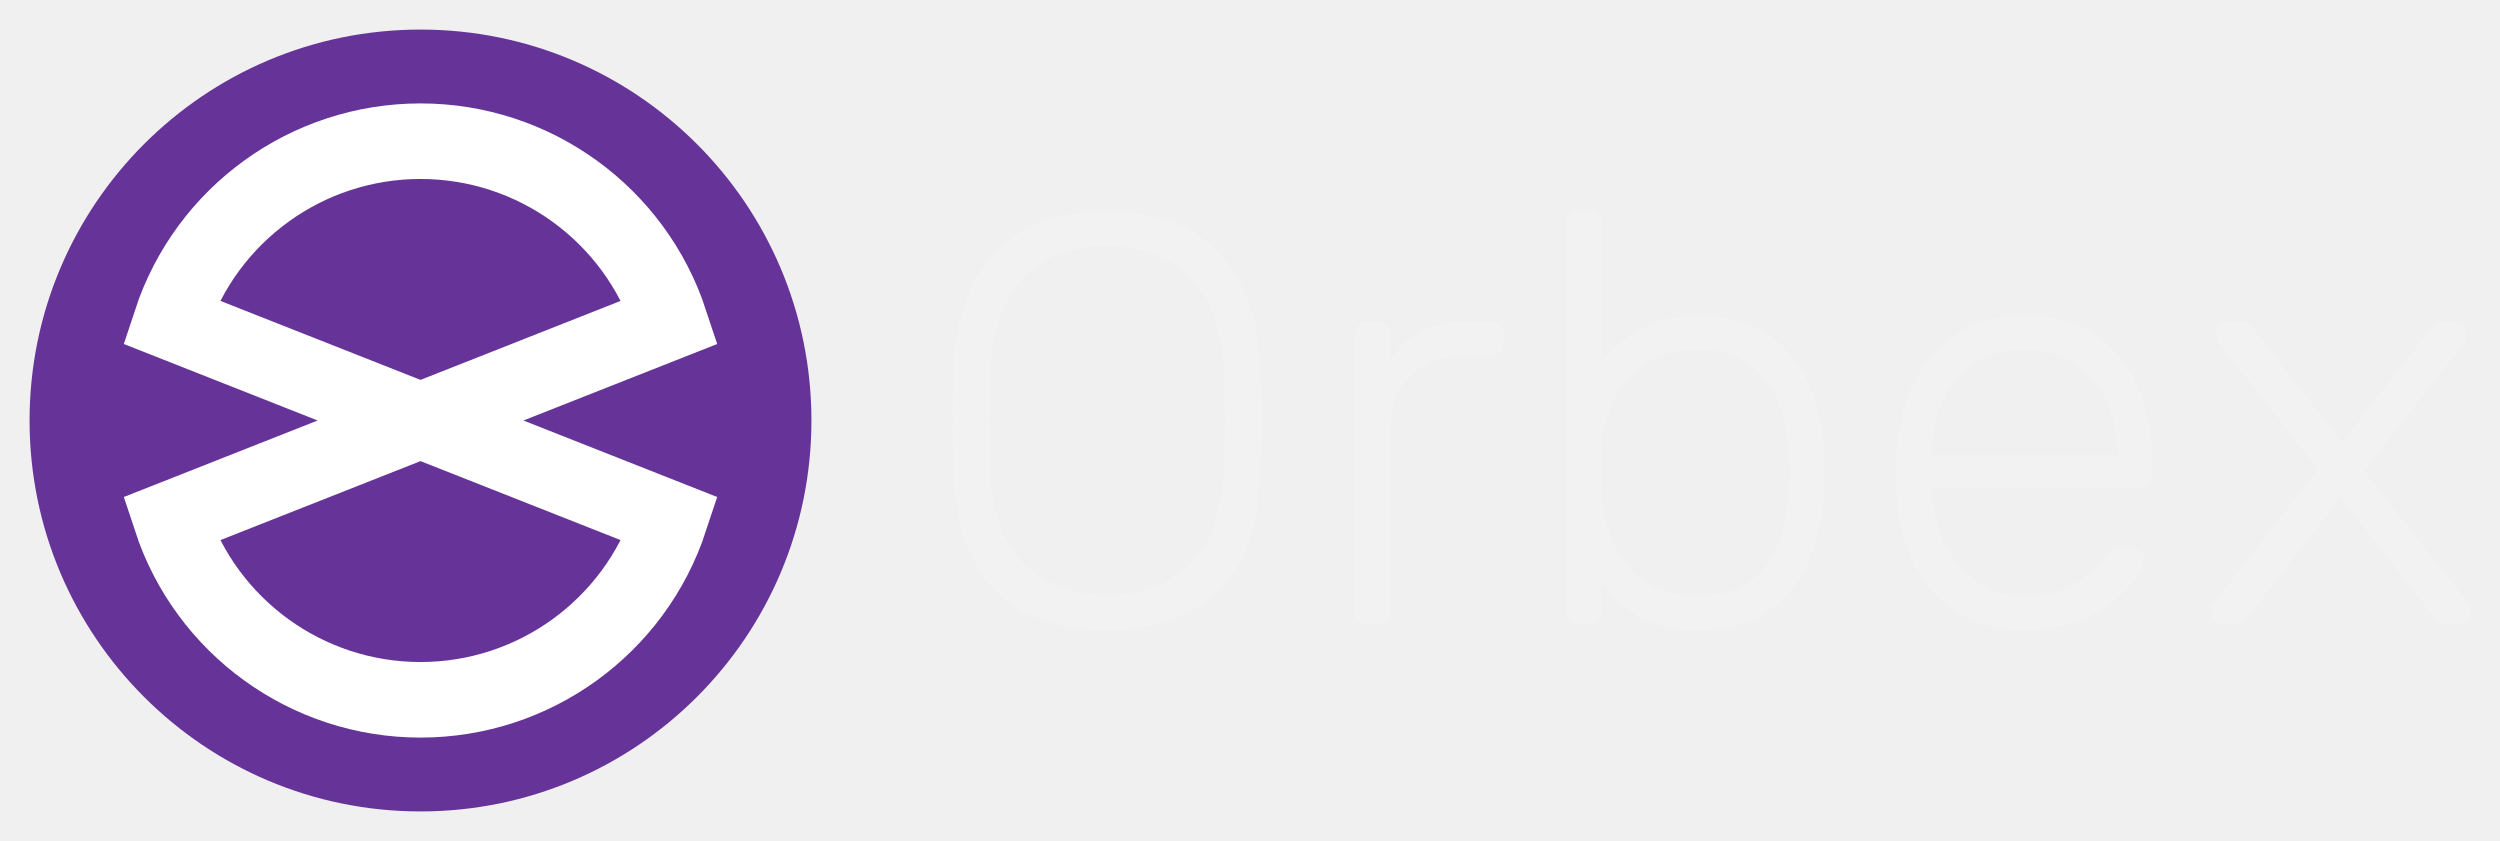
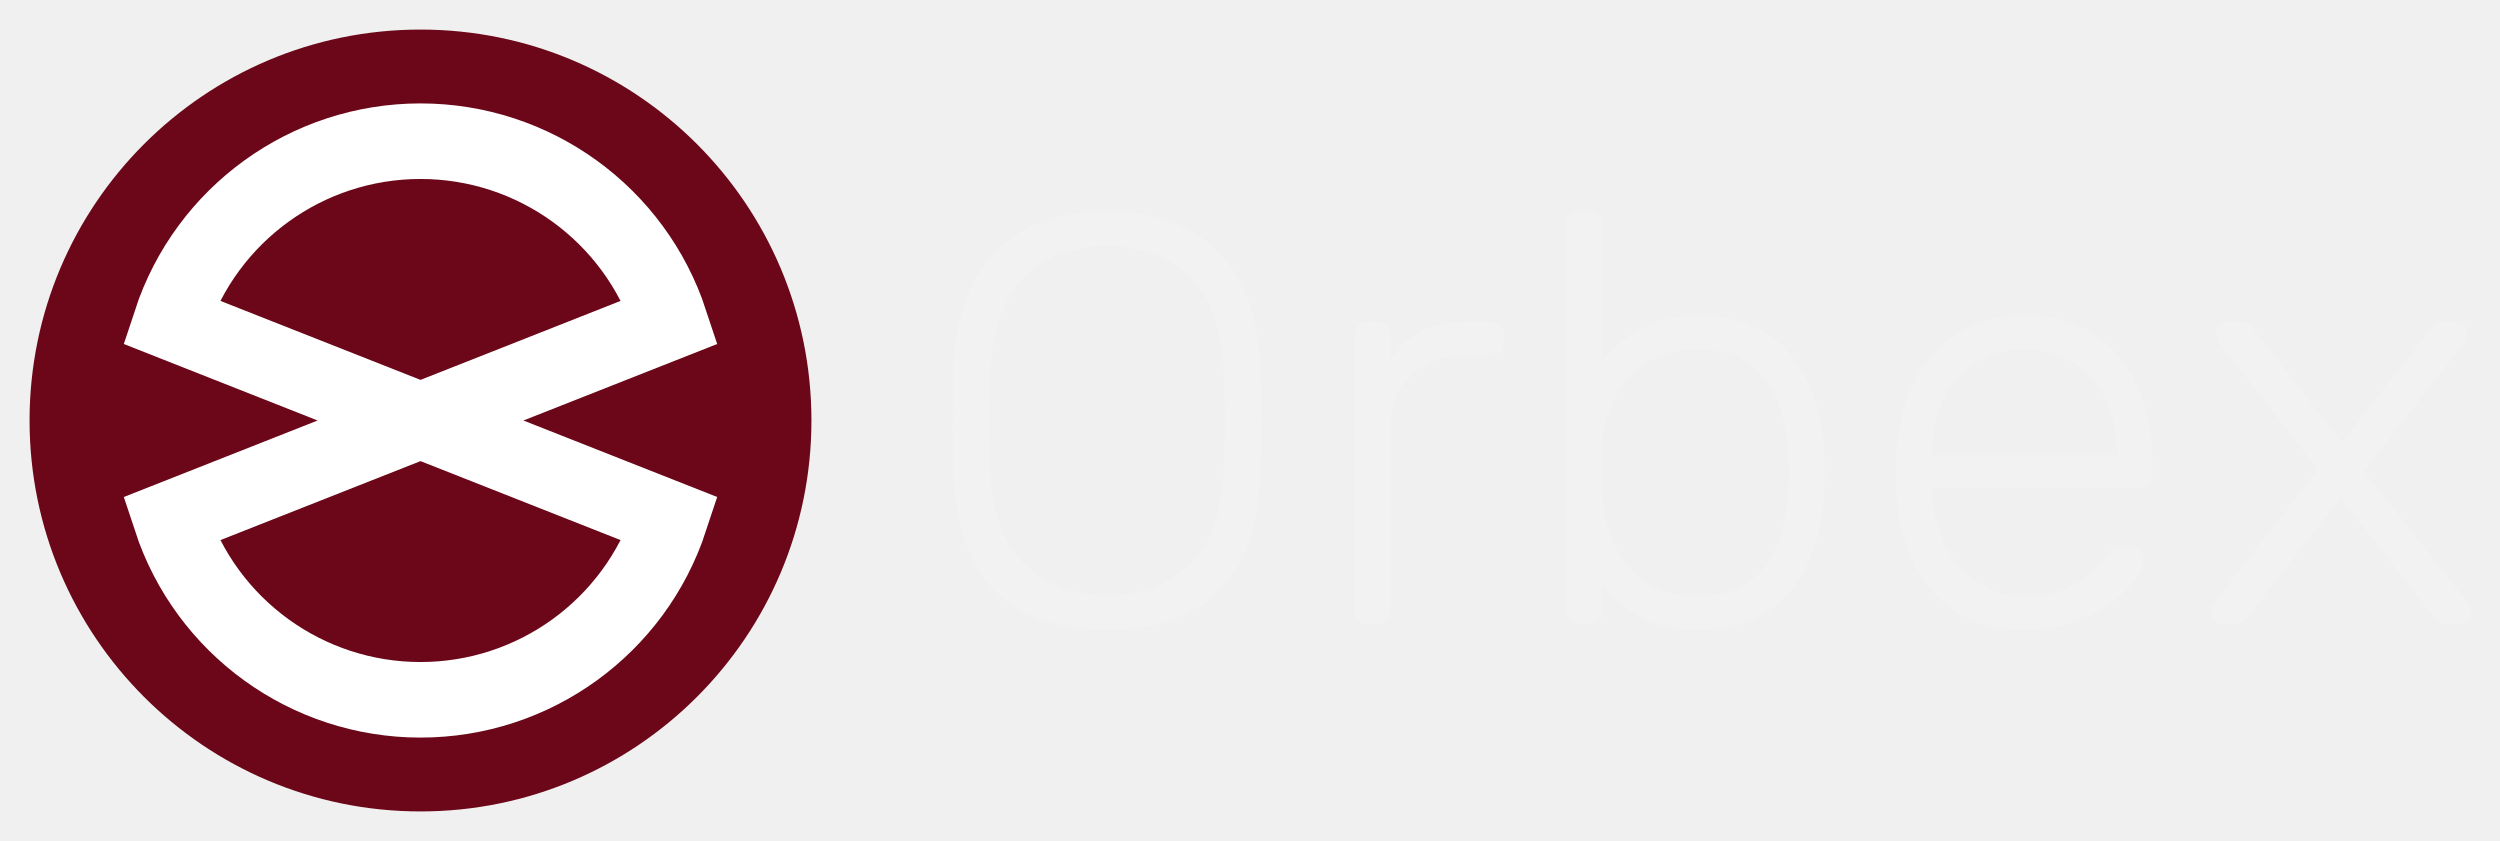
<svg xmlns="http://www.w3.org/2000/svg" width="1522" height="512" viewBox="0 0 1522 512" fill="none">
-   <circle cx="256" cy="256" r="238" fill="#663399" />
+   <circle cx="256" cy="256" r="238" fill="#6B0718" />
  <path d="M 408 196 A 160 160 0 0 0 104 196 L 408 316 A 160 160 0 0 1 104 316 L 408 196 Z" fill="none" stroke="#ffffff" stroke-width="46" stroke-linecap="butt" stroke-linejoin="miter" stroke-miterlimit="10" />
  <path transform="translate(556.63 379.96) scale(0.59028)" d="M198.60 6L198.60 6Q148.80 6 114-11.70Q79.20-29.40 60.60-66.30Q42-103.20 40.20-159.60L40.20-159.60Q39.60-186.60 39.60-210Q39.60-233.40 40.20-260.40L40.20-260.40Q42-316.20 61.80-353.10Q81.60-390 116.70-408Q151.80-426 198.60-426L198.60-426Q245.40-426 280.50-408Q315.60-390 335.70-353.10Q355.80-316.20 357-260.40L357-260.40Q358.20-233.40 358.20-210Q358.20-186.60 357-159.60L357-159.60Q355.80-103.20 336.90-66.30Q318-29.40 283.20-11.70Q248.40 6 198.60 6ZM198.60-30L198.60-30Q250.20-30 283.50-61.20Q316.80-92.40 319.20-162.60L319.20-162.60Q320.40-189.60 320.40-210Q320.40-230.40 319.20-257.40L319.20-257.40Q318-304.20 302.10-333.60Q286.20-363 259.50-376.50Q232.80-390 198.60-390L198.60-390Q165-390 138.30-376.50Q111.60-363 95.70-333.60Q79.80-304.20 78-257.40L78-257.40Q77.40-230.40 77.40-210Q77.40-189.60 78-162.60L78-162.60Q80.40-92.40 114-61.20Q147.60-30 198.60-30ZM477.30 0L467.70 0Q461.70 0 458.10-3.60Q454.50-7.20 454.50-13.20L454.50-13.20L454.50-298.20Q454.50-304.20 458.10-308.10Q461.70-312 467.70-312L467.70-312L477.30-312Q483.30-312 487.20-308.10Q491.10-304.20 491.10-298.20L491.10-298.20L491.10-270.60Q501.90-291.60 522.30-301.80Q542.70-312 572.70-312L572.70-312L594.90-312Q600.90-312 604.50-308.40Q608.10-304.80 608.10-298.80L608.10-298.80L608.10-290.40Q608.10-284.40 604.50-280.80Q600.90-277.20 594.90-277.20L594.90-277.20L569.10-277.20Q533.10-277.20 512.10-256.20Q491.10-235.20 491.10-199.20L491.10-199.20L491.10-13.20Q491.10-7.20 487.20-3.60Q483.30 0 477.30 0L477.30 0ZM809.99 6L809.99 6Q772.79 6 748.49-7.50Q724.19-21 709.19-41.40L709.19-41.40L709.19-13.20Q709.19-7.20 705.59-3.60Q701.99 0 695.99 0L695.99 0L685.79 0Q679.79 0 676.19-3.60Q672.59-7.20 672.59-13.20L672.59-13.20L672.59-412.80Q672.59-418.80 676.19-422.40Q679.79-426 685.79-426L685.79-426L695.99-426Q701.99-426 705.59-422.40Q709.19-418.80 709.19-412.80L709.19-412.80L709.19-270.60Q724.19-290.40 748.49-304.20Q772.79-318 809.99-318L809.99-318Q845.39-318 869.39-305.40Q893.39-292.80 908.39-271.80Q923.39-250.80 930.59-225Q937.79-199.20 938.39-172.80L938.39-172.80Q938.99-163.80 938.99-156Q938.99-148.20 938.39-139.20L938.39-139.20Q937.79-112.80 930.59-87Q923.39-61.20 908.39-40.20Q893.39-19.20 869.39-6.60Q845.39 6 809.99 6ZM806.39-28.80L806.39-28.80Q841.79-28.80 862.19-44.40Q882.59-60 891.59-85.20Q900.59-110.40 901.79-139.20L901.79-139.20Q902.39-156 901.79-172.80L901.79-172.80Q900.59-201.60 891.59-226.80Q882.59-252 862.19-267.60Q841.79-283.20 806.39-283.20L806.39-283.20Q773.39-283.20 752.09-267.60Q730.79-252 720.29-228.60Q709.79-205.20 709.19-181.20L709.19-181.20Q708.59-172.20 708.59-157.80Q708.59-143.40 709.19-134.40L709.19-134.40Q710.39-109.80 720.29-85.50Q730.19-61.20 751.19-45Q772.19-28.80 806.39-28.80ZM1144.49 6L1144.49 6Q1086.29 6 1052.09-32.10Q1017.89-70.20 1013.09-132L1013.09-132Q1012.49-141 1012.49-156Q1012.49-171 1013.09-180L1013.09-180Q1016.09-220.80 1032.29-252Q1048.49-283.20 1076.99-300.60Q1105.49-318 1144.49-318L1144.49-318Q1186.49-318 1215.89-299.40Q1245.29-280.80 1261.19-246Q1277.09-211.20 1277.09-163.20L1277.09-163.20L1277.09-154.20Q1277.09-148.20 1273.19-144.60Q1269.29-141 1263.29-141L1263.29-141L1049.69-141Q1049.69-141 1049.69-138.60Q1049.69-136.20 1049.69-135L1049.69-135Q1050.89-108 1062.29-83.70Q1073.69-59.40 1094.69-44.10Q1115.69-28.80 1144.49-28.80L1144.49-28.80Q1170.29-28.80 1187.39-36.60Q1204.49-44.40 1214.69-53.70Q1224.89-63 1227.89-67.80L1227.89-67.80Q1233.29-75.60 1236.29-77.10Q1239.29-78.60 1245.89-78.60L1245.89-78.60L1255.49-78.60Q1260.89-78.60 1264.79-75.30Q1268.69-72 1268.09-66.60L1268.09-66.60Q1267.49-58.20 1258.79-45.90Q1250.09-33.60 1234.19-21.60Q1218.29-9.60 1195.49-1.80Q1172.69 6 1144.49 6ZM1049.69-177L1049.69-174.60L1240.49-174.60L1240.49-177Q1240.49-207 1229.09-231Q1217.69-255 1196.09-269.10Q1174.49-283.20 1144.49-283.20L1144.49-283.20Q1114.49-283.20 1093.19-269.10Q1071.89-255 1060.79-231Q1049.69-207 1049.69-177L1049.69-177ZM1361.38 0L1349.38 0Q1344.58 0 1340.98-3.60Q1337.38-7.20 1337.38-12L1337.38-12Q1337.38-14.40 1338.28-17.10Q1339.18-19.80 1342.18-24L1342.18-24L1447.78-159.60L1347.58-288Q1344.58-292.20 1343.68-294.90Q1342.78-297.60 1342.78-300L1342.78-300Q1342.78-304.80 1346.38-308.40Q1349.98-312 1354.78-312L1354.78-312L1367.38-312Q1373.38-312 1376.68-309Q1379.98-306 1382.38-303L1382.38-303L1472.38-187.20L1562.38-302.40Q1565.38-305.40 1568.38-308.70Q1571.38-312 1577.38-312L1577.38-312L1589.38-312Q1594.18-312 1597.78-308.40Q1601.38-304.80 1601.38-300L1601.38-300Q1601.38-297.60 1600.48-294.90Q1599.58-292.20 1596.58-288L1596.58-288L1495.18-157.80L1600.78-24Q1603.78-19.80 1604.68-17.10Q1605.58-14.40 1605.58-12L1605.58-12Q1605.58-7.20 1601.98-3.60Q1598.38 0 1593.58 0L1593.58 0L1580.98 0Q1574.98 0 1571.68-3Q1568.38-6 1565.98-9L1565.98-9L1471.18-130.20L1376.38-9Q1373.98-6 1370.68-3Q1367.38 0 1361.38 0L1361.38 0Z" fill="#f2f2f2" />
</svg>
